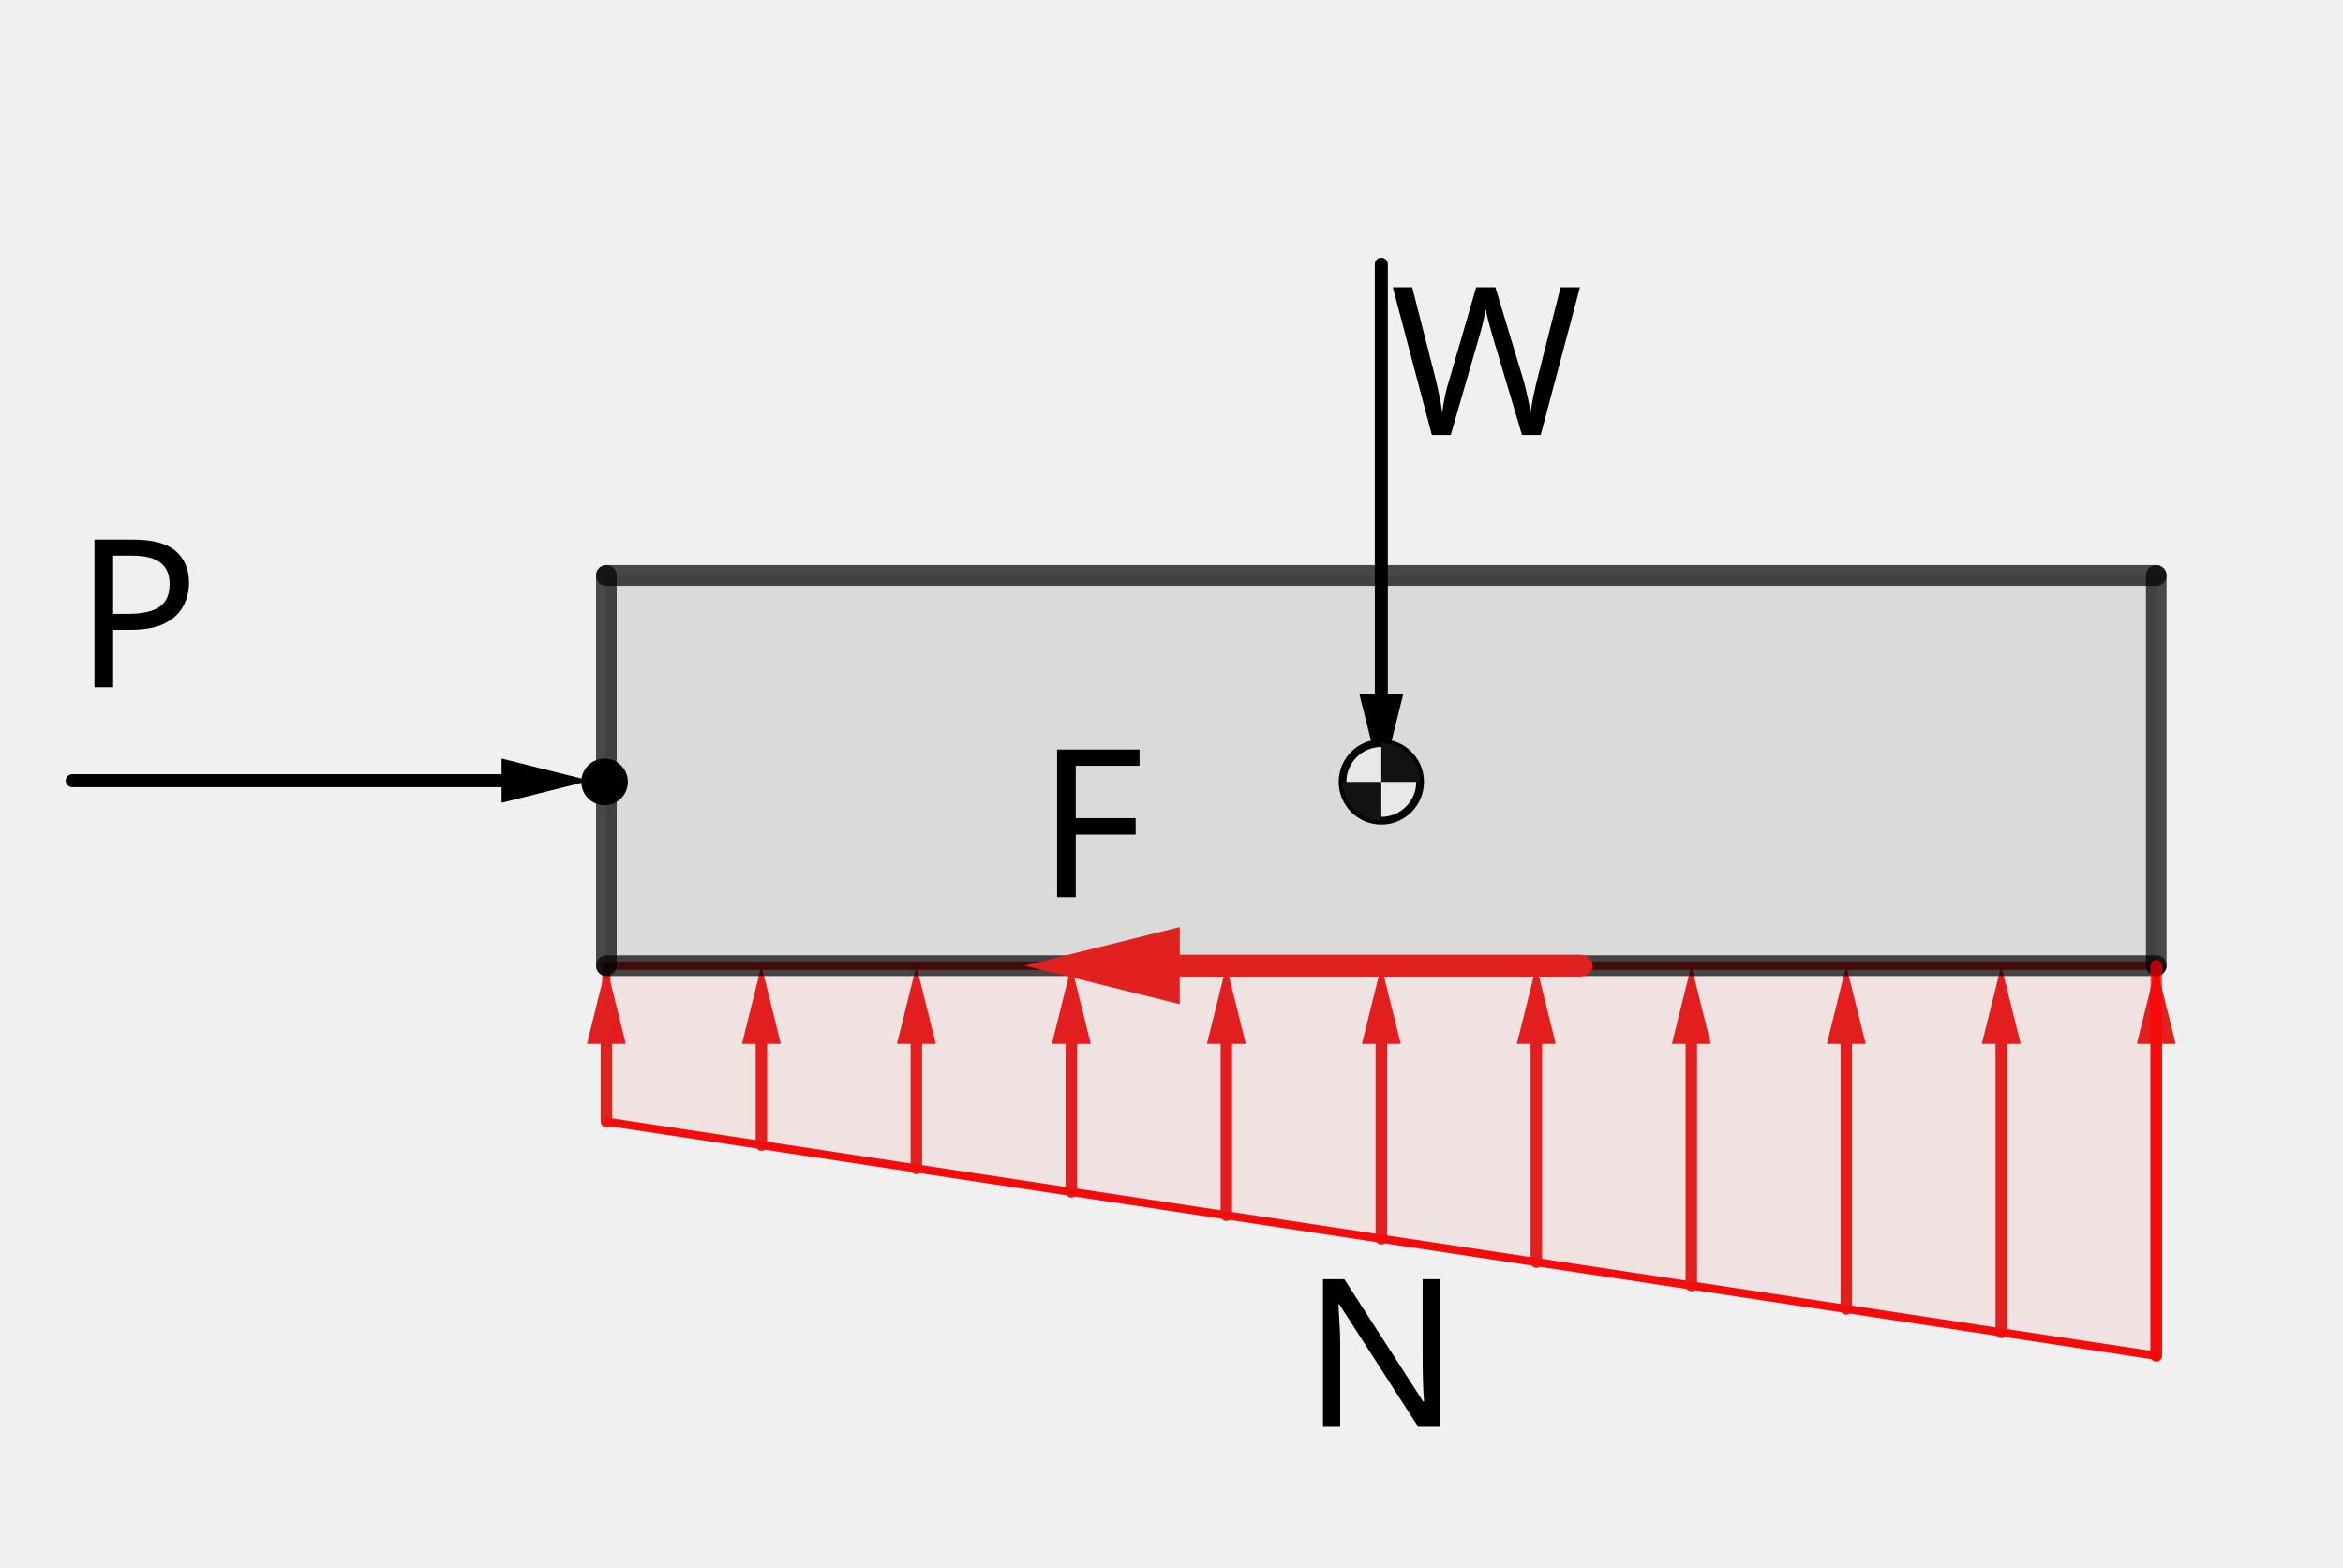
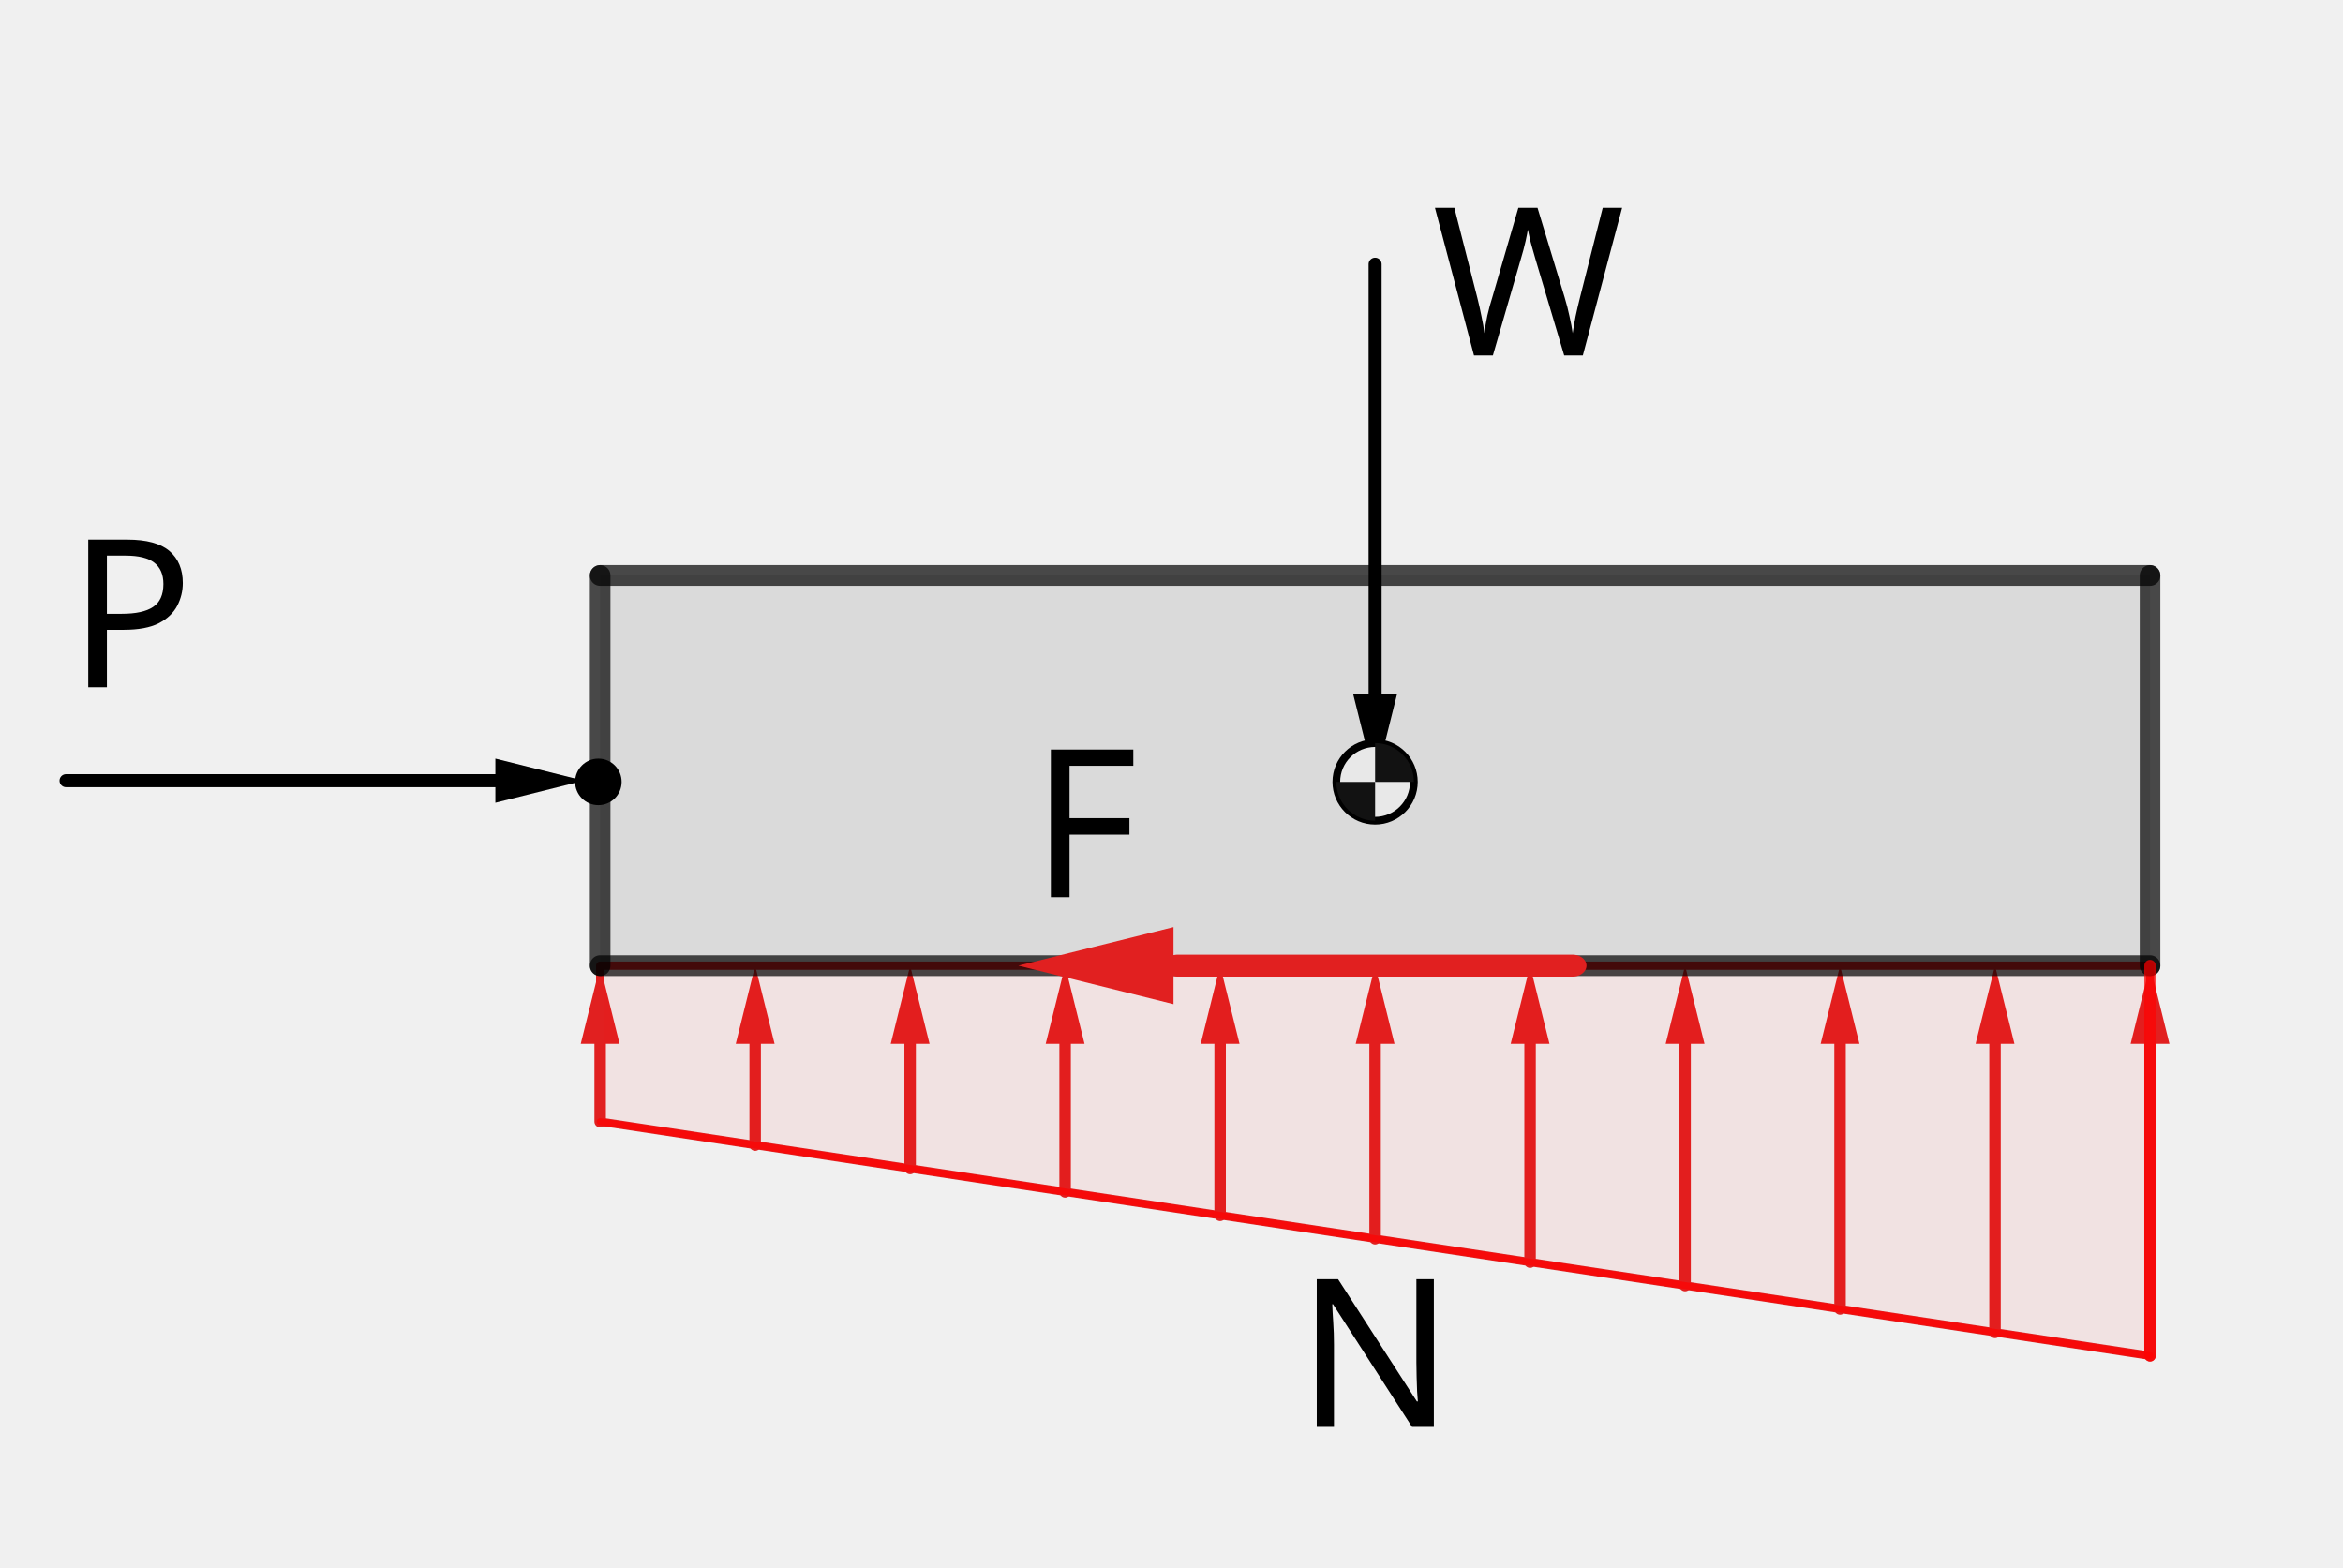
<svg xmlns="http://www.w3.org/2000/svg" width="100%" height="100%" viewBox="0 0 151 101" version="1.1" xml:space="preserve" style="fill-rule:evenodd;clip-rule:evenodd;stroke-linecap:round;stroke-linejoin:round;stroke-miterlimit:10;">
-   <g transform="matrix(1,0,0,1,-611,-512)">
-     <g transform="matrix(0.998143,0,0,1.0178,561.953,-9.12282)">
+   <g transform="matrix(1,0,0,1,-618,-512)">
+     <g transform="matrix(0.998143,0,0,1.0178,568.552,-9.12282)">
      <rect id="friction-dist-b" x="49.949" y="512.391" width="150.279" height="98.251" style="fill:none;" />
      <g id="friction-dist-b1">
        <g transform="matrix(1,0,0,1,19.467,0)">
          <g transform="matrix(-1.00186,-1.20322e-16,1.22693e-16,-0.982507,319.356,604.762)">
            <g transform="matrix(1,0,0,1,15.3415,-7.82982)">
              <path d="M184.783,85.207L184.783,56.806" style="fill:none;fill-rule:nonzero;stroke:black;stroke-width:0.84px;" />
            </g>
            <g transform="matrix(1,0,0,1,15.3415,-12.79)">
              <g>
                <path d="M184.783,56.806L186.206,62.497L183.36,62.497L184.783,56.806Z" />
              </g>
            </g>
          </g>
          <g transform="matrix(1.03941,0,0,1.01933,129.001,202.155)">
            <g transform="matrix(1.25687,0,0,1.25687,-82.9119,18.5702)">
              <circle cx="58.204" cy="265.722" r="1.917" style="fill:white;stroke:black;stroke-width:0.38px;stroke-miterlimit:1.5;" />
            </g>
            <g transform="matrix(1,0,0,1,-60,92.3133)">
              <path d="M47.833,260.233C47.833,261.564 48.912,262.643 50.243,262.643L50.243,260.233L47.833,260.233Z" style="fill:rgb(20,20,20);" />
            </g>
            <g transform="matrix(-1,-1.22465e-16,1.22465e-16,-1,40.4857,612.78)">
              <path d="M47.833,260.233C47.833,261.564 48.912,262.643 50.243,262.643L50.243,260.233L47.833,260.233Z" style="fill:rgb(20,20,20);" />
            </g>
          </g>
          <g id="layer0" transform="matrix(0.880825,0,0,0.869735,6.13328,523.745)">
            <g>
              <g>
                <path d="M71.172,68.165L71.172,62.497" style="fill:none;fill-rule:nonzero;stroke:rgb(225,32,32);stroke-width:0.84px;" />
              </g>
            </g>
            <g>
              <g>
                <path d="M71.172,56.806L72.595,62.497L69.749,62.497L71.172,56.806Z" style="fill:rgb(225,32,32);" />
              </g>
            </g>
            <g>
              <g>
                <path d="M82.535,69.87L82.535,62.497" style="fill:none;fill-rule:nonzero;stroke:rgb(225,32,32);stroke-width:0.84px;" />
              </g>
            </g>
            <g>
              <g>
                <path d="M82.535,56.806L83.958,62.497L81.112,62.497L82.535,56.806Z" style="fill:rgb(225,32,32);" />
              </g>
            </g>
            <g>
              <g>
                <path d="M93.895,71.574L93.895,62.497" style="fill:none;fill-rule:nonzero;stroke:rgb(225,32,32);stroke-width:0.84px;" />
              </g>
            </g>
            <g>
              <g>
                <path d="M93.895,56.806L95.318,62.497L92.472,62.497L93.895,56.806Z" style="fill:rgb(225,32,32);" />
              </g>
            </g>
            <g>
              <g>
                <path d="M105.255,73.278L105.255,62.497" style="fill:none;fill-rule:nonzero;stroke:rgb(225,32,32);stroke-width:0.84px;" />
              </g>
            </g>
            <g>
              <g>
                <path d="M105.255,56.806L106.678,62.497L103.832,62.497L105.255,56.806Z" style="fill:rgb(225,32,32);" />
              </g>
            </g>
            <g>
              <g>
                <path d="M116.618,74.982L116.618,62.497" style="fill:none;fill-rule:nonzero;stroke:rgb(225,32,32);stroke-width:0.84px;" />
              </g>
            </g>
            <g>
              <g>
                <path d="M116.618,56.806L118.041,62.497L115.195,62.497L116.618,56.806Z" style="fill:rgb(225,32,32);" />
              </g>
            </g>
            <g>
              <g>
                <path d="M127.978,76.686L127.978,62.497" style="fill:none;fill-rule:nonzero;stroke:rgb(225,32,32);stroke-width:0.84px;" />
              </g>
            </g>
            <g>
              <g>
                <path d="M127.978,56.806L129.401,62.497L126.555,62.497L127.978,56.806Z" style="fill:rgb(225,32,32);" />
              </g>
            </g>
            <g>
              <g>
                <path d="M139.338,78.39L139.338,62.497" style="fill:none;fill-rule:nonzero;stroke:rgb(225,32,32);stroke-width:0.84px;" />
              </g>
            </g>
            <g>
              <g>
                <path d="M139.338,56.806L140.76,62.497L137.915,62.497L139.338,56.806Z" style="fill:rgb(225,32,32);" />
              </g>
            </g>
            <g>
              <g>
                <path d="M150.701,80.094L150.701,62.497" style="fill:none;fill-rule:nonzero;stroke:rgb(225,32,32);stroke-width:0.84px;" />
              </g>
            </g>
            <g>
              <g>
                <path d="M150.701,56.806L152.124,62.497L149.278,62.497L150.701,56.806Z" style="fill:rgb(225,32,32);" />
              </g>
            </g>
            <g>
              <g>
                <path d="M162.06,81.798L162.06,62.497" style="fill:none;fill-rule:nonzero;stroke:rgb(225,32,32);stroke-width:0.84px;" />
              </g>
            </g>
            <g>
              <g>
                <path d="M162.06,56.806L163.483,62.497L160.638,62.497L162.06,56.806Z" style="fill:rgb(225,32,32);" />
              </g>
            </g>
            <g>
              <g>
                <path d="M173.42,83.503L173.42,62.497" style="fill:none;fill-rule:nonzero;stroke:rgb(225,32,32);stroke-width:0.84px;" />
              </g>
            </g>
            <g>
              <g>
                <path d="M173.42,56.806L174.843,62.497L171.997,62.497L173.42,56.806Z" style="fill:rgb(225,32,32);" />
              </g>
            </g>
            <g>
              <g>
                <path d="M184.783,85.207L184.783,62.497" style="fill:none;fill-rule:nonzero;stroke:rgb(225,32,32);stroke-width:0.84px;" />
              </g>
            </g>
            <g>
              <g>
                <path d="M184.783,56.806L186.206,62.497L183.36,62.497L184.783,56.806Z" style="fill:rgb(225,32,32);" />
              </g>
            </g>
            <g>
              <g>
                <rect x="71.172" y="28.402" width="113.611" height="28.403" style="fill-opacity:0.09;" />
              </g>
            </g>
            <path d="M71.172,56.806L71.172,68.165L184.783,85.207L184.783,56.806L71.172,56.806Z" style="fill:rgb(255,0,0);fill-opacity:0.06;stroke:rgb(225,32,32);stroke-width:0.6px;stroke-linecap:butt;stroke-miterlimit:2;" />
            <g>
              <path d="M71.172,56.806L71.172,28.402" style="fill:none;fill-rule:nonzero;stroke:black;stroke-opacity:0.7;stroke-width:1.51px;" />
              <path d="M71.172,28.402L184.783,28.402" style="fill:none;fill-rule:nonzero;stroke:black;stroke-opacity:0.7;stroke-width:1.51px;" />
              <path d="M184.783,28.402L184.783,56.806" style="fill:none;fill-rule:nonzero;stroke:black;stroke-opacity:0.7;stroke-width:1.51px;" />
              <path d="M184.783,56.806L71.172,56.806" style="fill:none;fill-rule:nonzero;stroke:black;stroke-opacity:0.7;stroke-width:1.51px;" />
            </g>
            <g>
              <g>
                <path d="M71.172,68.165L184.783,85.207" style="fill:none;fill-rule:nonzero;stroke:rgb(255,0,0);stroke-opacity:0.7;stroke-width:0.5px;" />
              </g>
            </g>
            <g>
              <g>
                <path d="M184.783,85.207L184.783,56.806" style="fill:none;fill-rule:nonzero;stroke:rgb(255,0,0);stroke-opacity:0.7;stroke-width:0.84px;" />
              </g>
            </g>
          </g>
        </g>
        <g transform="matrix(1,0,0,1,-6.41021,2.23821e-13)">
          <g transform="matrix(6.82613e-17,-0.863809,1.12244,5.32559e-17,61.842,732.768)">
            <path d="M184.783,85.207L184.783,62.497" style="fill:none;fill-rule:nonzero;stroke:rgb(225,32,32);stroke-width:1.61px;" />
          </g>
          <g transform="matrix(1.07049e-16,-1.71448,1.76024,1.05702e-16,21.711,889.957)">
            <path d="M184.783,56.806L186.206,62.497L183.36,62.497L184.783,56.806Z" style="fill:rgb(225,32,32);" />
          </g>
        </g>
-         <g transform="matrix(1.13728,0,0,1,-7.20248,-5.68434e-14)">
-           <g transform="matrix(0.880927,0,0,0.982507,108.156,9.46227)">
-             <g transform="matrix(13.3333,0,0,13.3333,36.7585,539.522)">
-                         </g>
-             <text x="23.067px" y="539.522px" style="font-family:'CMUSerif-Roman', 'CMU Serif';font-weight:500;font-size:13.333px;">W</text>
-           </g>
-           <g transform="matrix(0.880927,0,0,0.982507,13.9251,25.1826)">
-             <g transform="matrix(13.3333,0,0,13.3333,54.2798,539.786)">
-                         </g>
-             <text x="45.217px" y="539.786px" style="font-family:'CMUSerif-Roman', 'CMU Serif';font-weight:500;font-size:13.333px;">P</text>
-           </g>
-           <g transform="matrix(0.880927,0,0,0.982507,68.5777,38.4748)">
-             <g transform="matrix(13.3333,0,0,13.3333,53.9087,539.786)">
-                         </g>
-             <text x="45.217px" y="539.786px" style="font-family:'CMUSerif-Roman', 'CMU Serif';font-weight:500;font-size:13.333px;">F</text>
-           </g>
-           <g transform="matrix(0.880927,0,0,0.982507,83.6729,72.0134)">
-             <g transform="matrix(13.3333,0,0,13.3333,55.2173,539.786)">
-                         </g>
-             <text x="45.217px" y="539.786px" style="font-family:'CMUSerif-Roman', 'CMU Serif';font-weight:500;font-size:13.333px;">N</text>
-           </g>
+         <g transform="matrix(1.00186,0,0,0.982507,118.925,4.4293)">
+           <g transform="matrix(13.3333,0,0,13.3333,36.7585,539.522)">
+                     </g>
+           <text x="23.067px" y="539.522px" style="font-family:'CMUSerif-Roman', 'CMU Serif';font-weight:500;font-size:13.333px;">W</text>
+         </g>
+         <g transform="matrix(1.00186,0,0,0.982507,8.63426,25.1826)">
+           <g transform="matrix(13.3333,0,0,13.3333,54.2798,539.786)">
+                     </g>
+           <text x="45.217px" y="539.786px" style="font-family:'CMUSerif-Roman', 'CMU Serif';font-weight:500;font-size:13.333px;">P</text>
+         </g>
+         <g transform="matrix(1.00186,0,0,0.982507,70.7896,38.4748)">
+           <g transform="matrix(13.3333,0,0,13.3333,53.9087,539.786)">
+                     </g>
+           <text x="45.217px" y="539.786px" style="font-family:'CMUSerif-Roman', 'CMU Serif';font-weight:500;font-size:13.333px;">F</text>
+         </g>
+         <g transform="matrix(1.00186,0,0,0.982507,87.957,72.0134)">
+           <g transform="matrix(13.3333,0,0,13.3333,55.2173,539.786)">
+                     </g>
+           <text x="45.217px" y="539.786px" style="font-family:'CMUSerif-Roman', 'CMU Serif';font-weight:500;font-size:13.333px;">N</text>
        </g>
        <g transform="matrix(1,0,0,1,-0.114982,-0.0757485)">
          <g transform="matrix(1.36721,0,0,1.3408,-544.31,-215.749)">
            <circle cx="462.694" cy="579.759" r="1.099" />
          </g>
          <g transform="matrix(-1.84039e-16,0.982507,-1.00186,-1.80484e-16,131.439,364.892)">
            <g transform="matrix(1,0,0,1,15.3415,-7.82982)">
              <path d="M184.783,85.207L184.783,56.806" style="fill:none;fill-rule:nonzero;stroke:black;stroke-width:0.84px;" />
            </g>
            <g transform="matrix(1,0,0,1,15.3415,-12.79)">
              <g>
                <path d="M184.783,56.806L186.206,62.497L183.36,62.497L184.783,56.806Z" />
              </g>
            </g>
          </g>
        </g>
      </g>
    </g>
  </g>
</svg>
